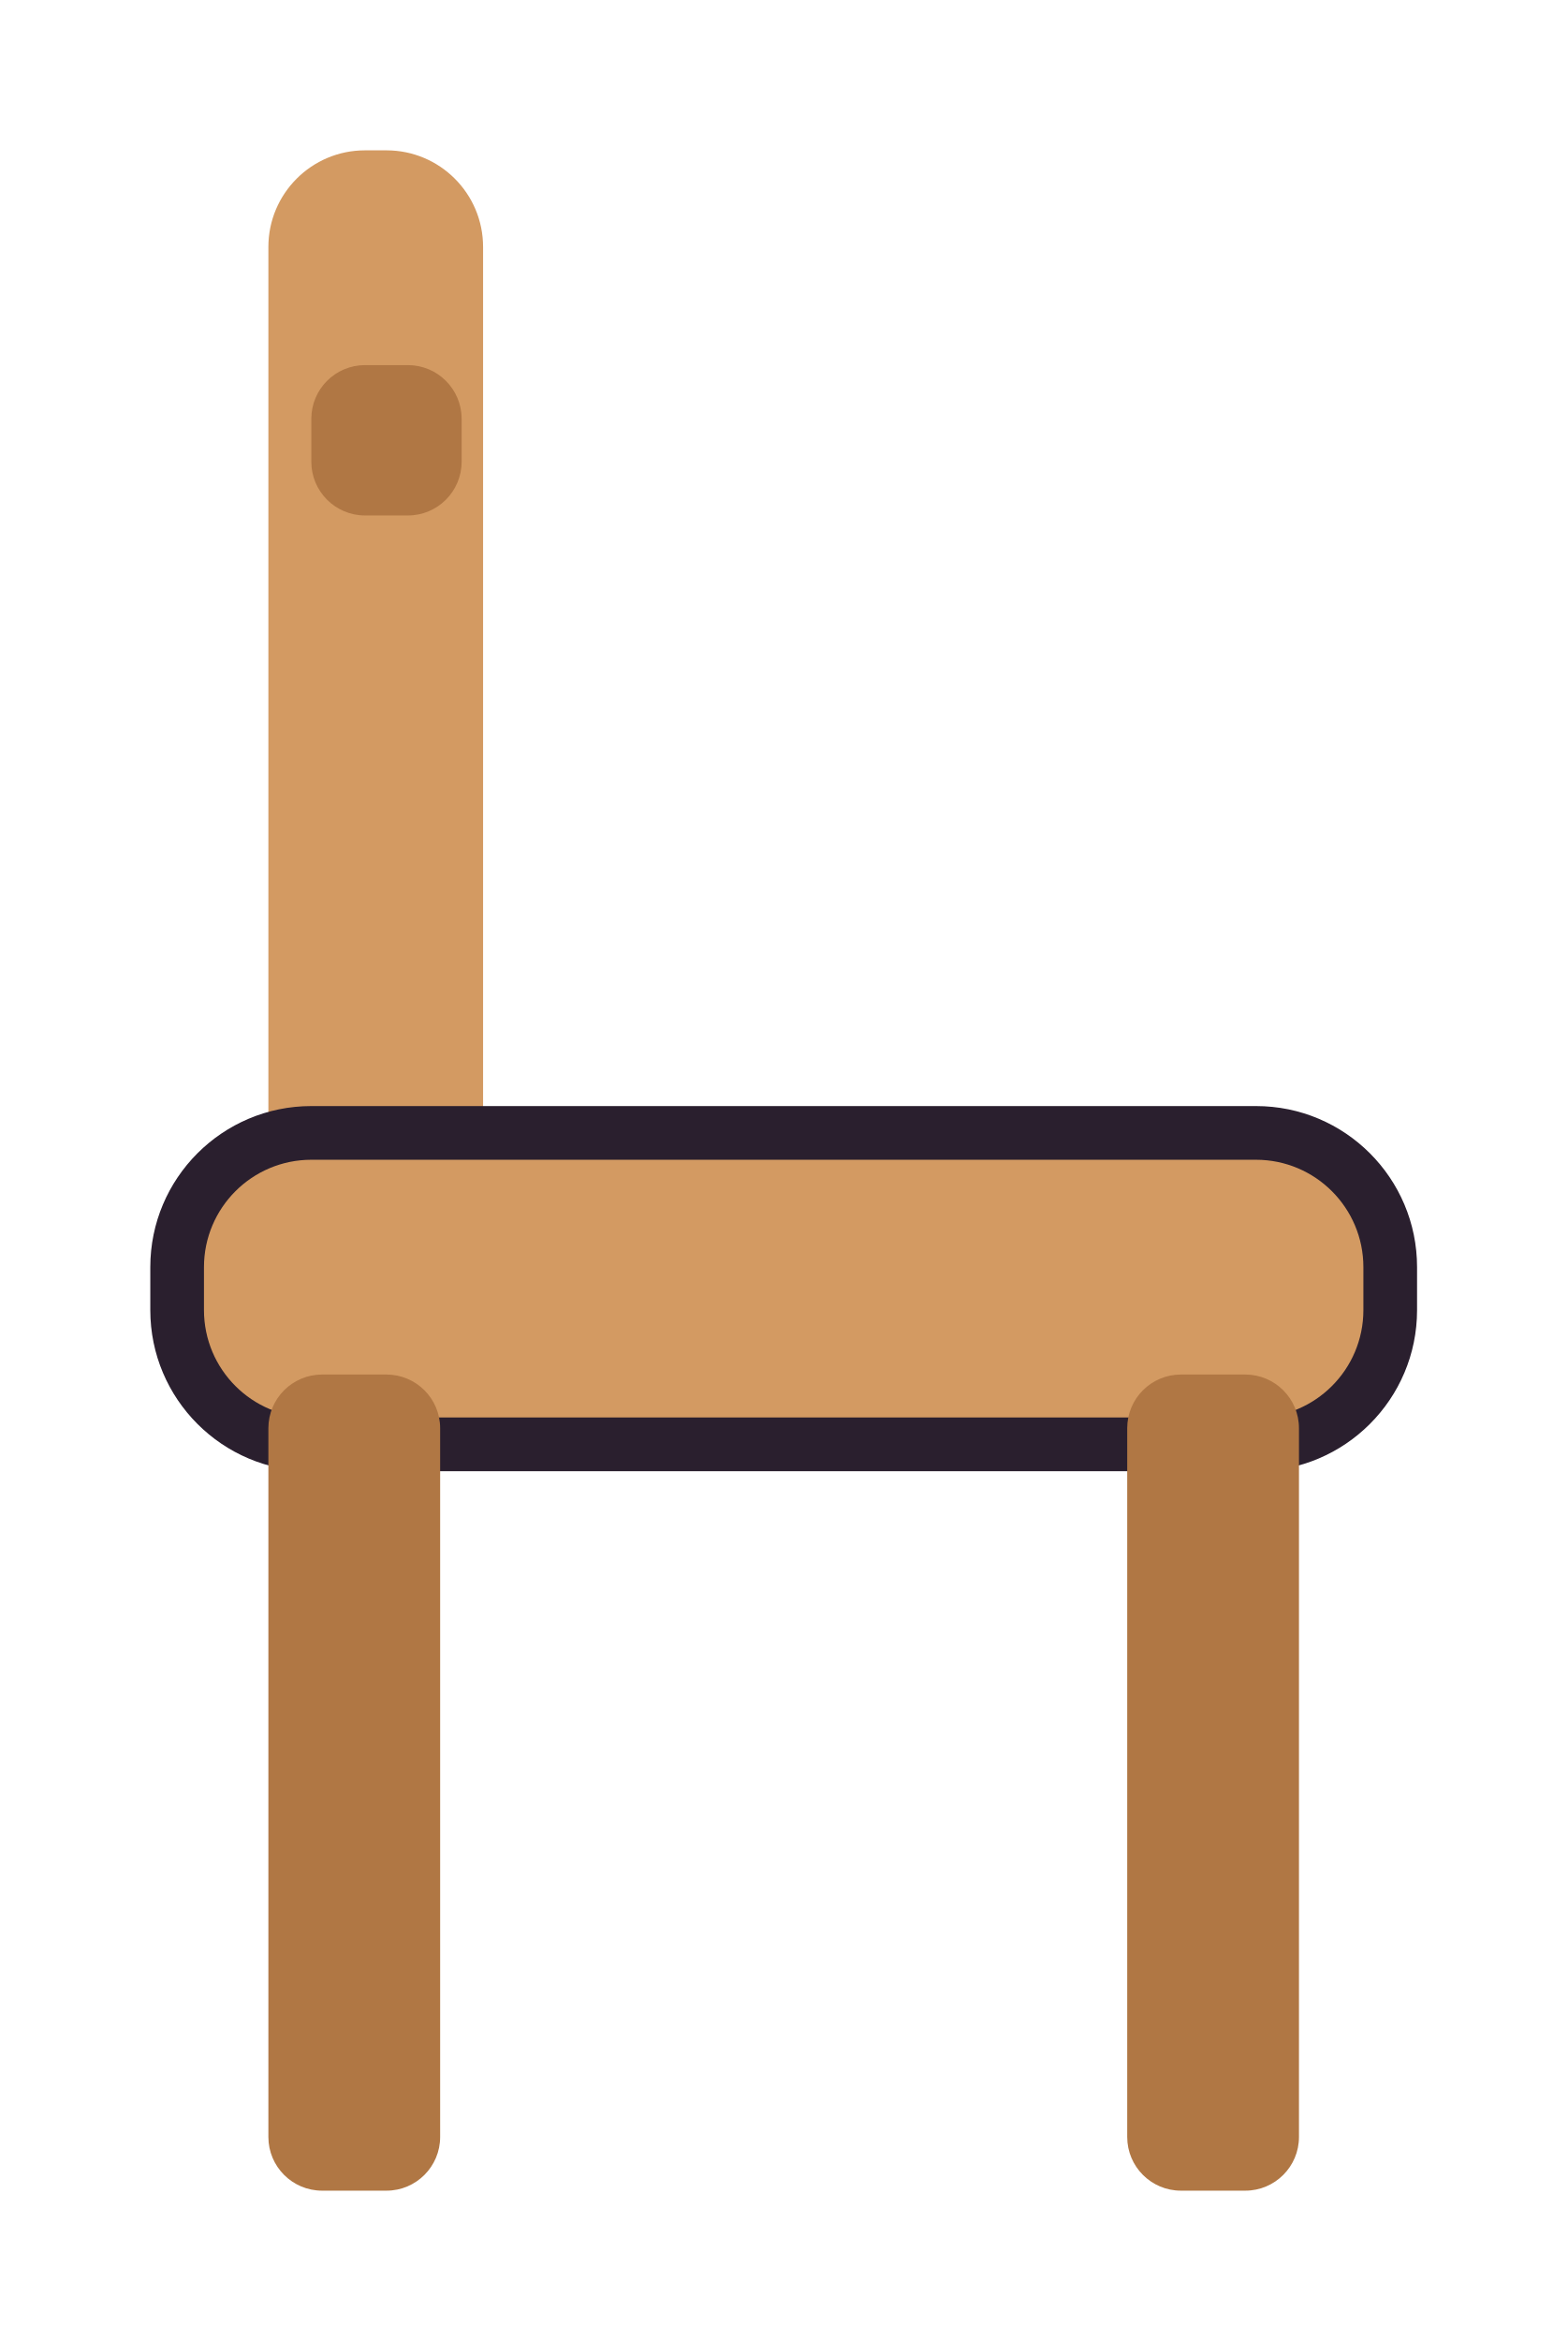
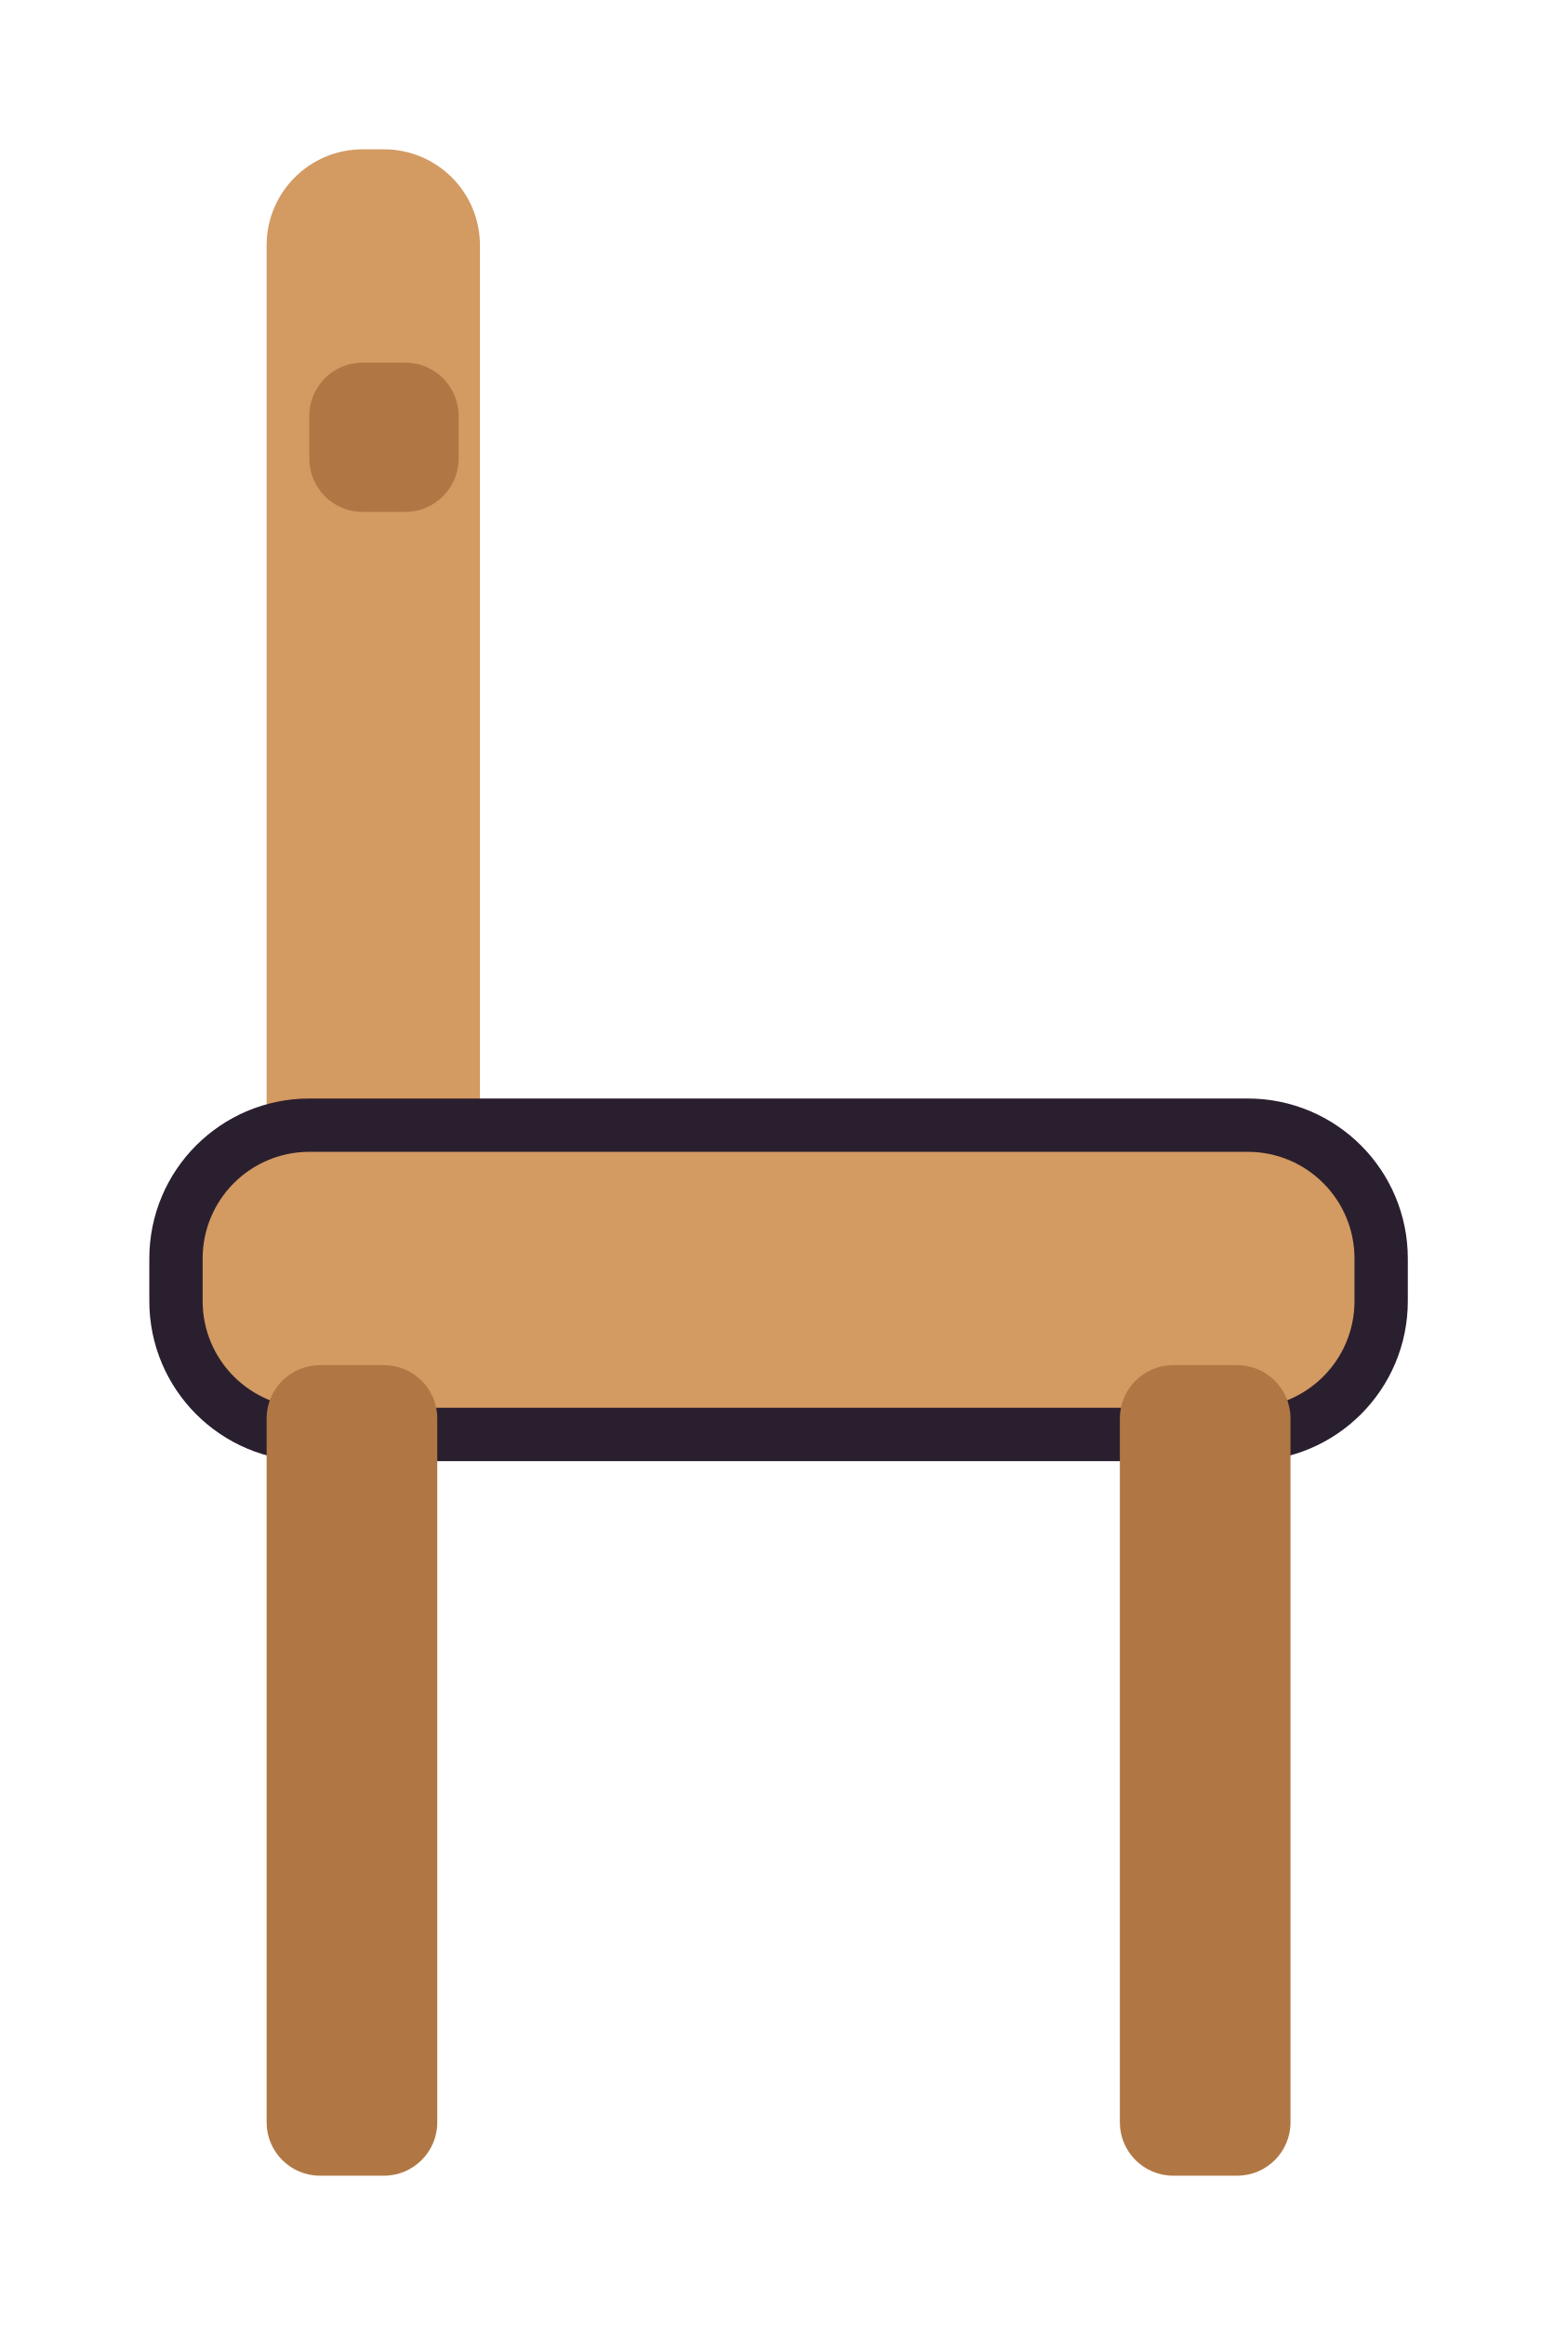
- <svg xmlns="http://www.w3.org/2000/svg" width="146" height="218" viewBox="-73 -204 146 218">
-   <path d="M-48 -181L-48 -89C-48 -84.03 -43.97 -80 -39 -80L-37 -80C-32.03 -80 -28 -84.03 -28 -89L-28 -181C-28 -185.97 -32.03 -190 -37 -190L-39 -190C-43.97 -190 -48 -185.97 -48 -181Z" fill="#D39A62" />
-   <path d="M-49 -86L-49 -86L-49 -82L-54 -82L-49 -82C-49 -79.24 -46.76 -77 -44 -77L-44 -72L-44 -77L44 -77L44 -72L44 -77C46.76 -77 49 -79.24 49 -82L54 -82L49 -82L49 -86L54 -86L49 -86C49 -88.76 46.76 -91 44 -91L44 -96L44 -91L-44 -91L-44 -96L-44 -91C-46.76 -91 -49 -88.76 -49 -86L-54 -86L-49 -86M-59 -86L-59 -86C-59 -94.28 -52.28 -101 -44 -101L-44 -101L44 -101L44 -101C52.28 -101 59 -94.28 59 -86L59 -86L59 -82L59 -82C59 -73.72 52.28 -67 44 -67L44 -67L-44 -67L-44 -67C-52.28 -67 -59 -73.72 -59 -82L-59 -82L-59 -86Z" fill="#2A1F2E" />
-   <path d="M-54 -86L-54 -82C-54 -76.48 -49.52 -72 -44 -72L44 -72C49.52 -72 54 -76.48 54 -82L54 -86C54 -91.52 49.52 -96 44 -96L-44 -96C-49.52 -96 -54 -91.52 -54 -86Z" fill="#D39A62" />
-   <path d="M-48 -71L-48 -5C-48 -2.24 -45.76 0 -43 0L-37 0C-34.24 0 -32 -2.24 -32 -5L-32 -71C-32 -73.76 -34.24 -76 -37 -76L-43 -76C-45.76 -76 -48 -73.76 -48 -71Z" fill="#B07744" />
-   <path d="M32 -71L32 -5C32 -2.24 34.24 0 37 0L43 0C45.76 0 48 -2.24 48 -5L48 -71C48 -73.76 45.76 -76 43 -76L37 -76C34.24 -76 32 -73.76 32 -71Z" fill="#B07744" />
-   <path d="M-44 -165L-44 -161C-44 -158.24 -41.76 -156 -39 -156L-35 -156C-32.24 -156 -30 -158.24 -30 -161L-30 -165C-30 -167.76 -32.24 -170 -35 -170L-39 -170C-41.76 -170 -44 -167.76 -44 -165Z" fill="#B07744" />
+ <svg xmlns="http://www.w3.org/2000/svg" width="147" height="218" viewBox="-73 -204 147 218">
+   <path d="M-39 -190L-37 -190C-32.03 -190 -28 -185.97 -28 -181L-28 -89C-28 -84.03 -32.03 -80 -37 -80L-39 -80C-43.97 -80 -48 -84.03 -48 -89L-48 -181C-48 -185.97 -43.97 -190 -39 -190Z" fill="#D39A62" />
+   <path d="M-44 -96L44 -96C49.52 -96 54 -91.52 54 -86L54 -82C54 -76.48 49.52 -72 44 -72L-44 -72C-49.52 -72 -54 -76.48 -54 -82L-54 -86C-54 -91.52 -49.52 -96 -44 -96Z" fill="none" stroke="#2A1F2E" stroke-width="10" stroke-linecap="round" stroke-linejoin="round" />
+   <path d="M-44 -96L44 -96C49.52 -96 54 -91.52 54 -86L54 -82C54 -76.48 49.52 -72 44 -72L-44 -72C-49.52 -72 -54 -76.48 -54 -82L-54 -86C-54 -91.52 -49.52 -96 -44 -96Z" fill="#D39A62" />
+   <path d="M-43 -76L-37 -76C-34.24 -76 -32 -73.76 -32 -71L-32 -5C-32 -2.24 -34.24 0 -37 0L-43 0C-45.76 0 -48 -2.24 -48 -5L-48 -71C-48 -73.76 -45.76 -76 -43 -76Z" fill="#B07744" />
+   <path d="M37 -76L43 -76C45.76 -76 48 -73.76 48 -71L48 -5C48 -2.24 45.76 0 43 0L37 0C34.24 0 32 -2.24 32 -5L32 -71C32 -73.76 34.24 -76 37 -76Z" fill="#B07744" />
+   <path d="M-39 -170L-35 -170C-32.24 -170 -30 -167.76 -30 -165L-30 -161C-30 -158.24 -32.24 -156 -35 -156L-39 -156C-41.76 -156 -44 -158.24 -44 -161L-44 -165C-44 -167.76 -41.76 -170 -39 -170Z" fill="#B07744" />
</svg>
